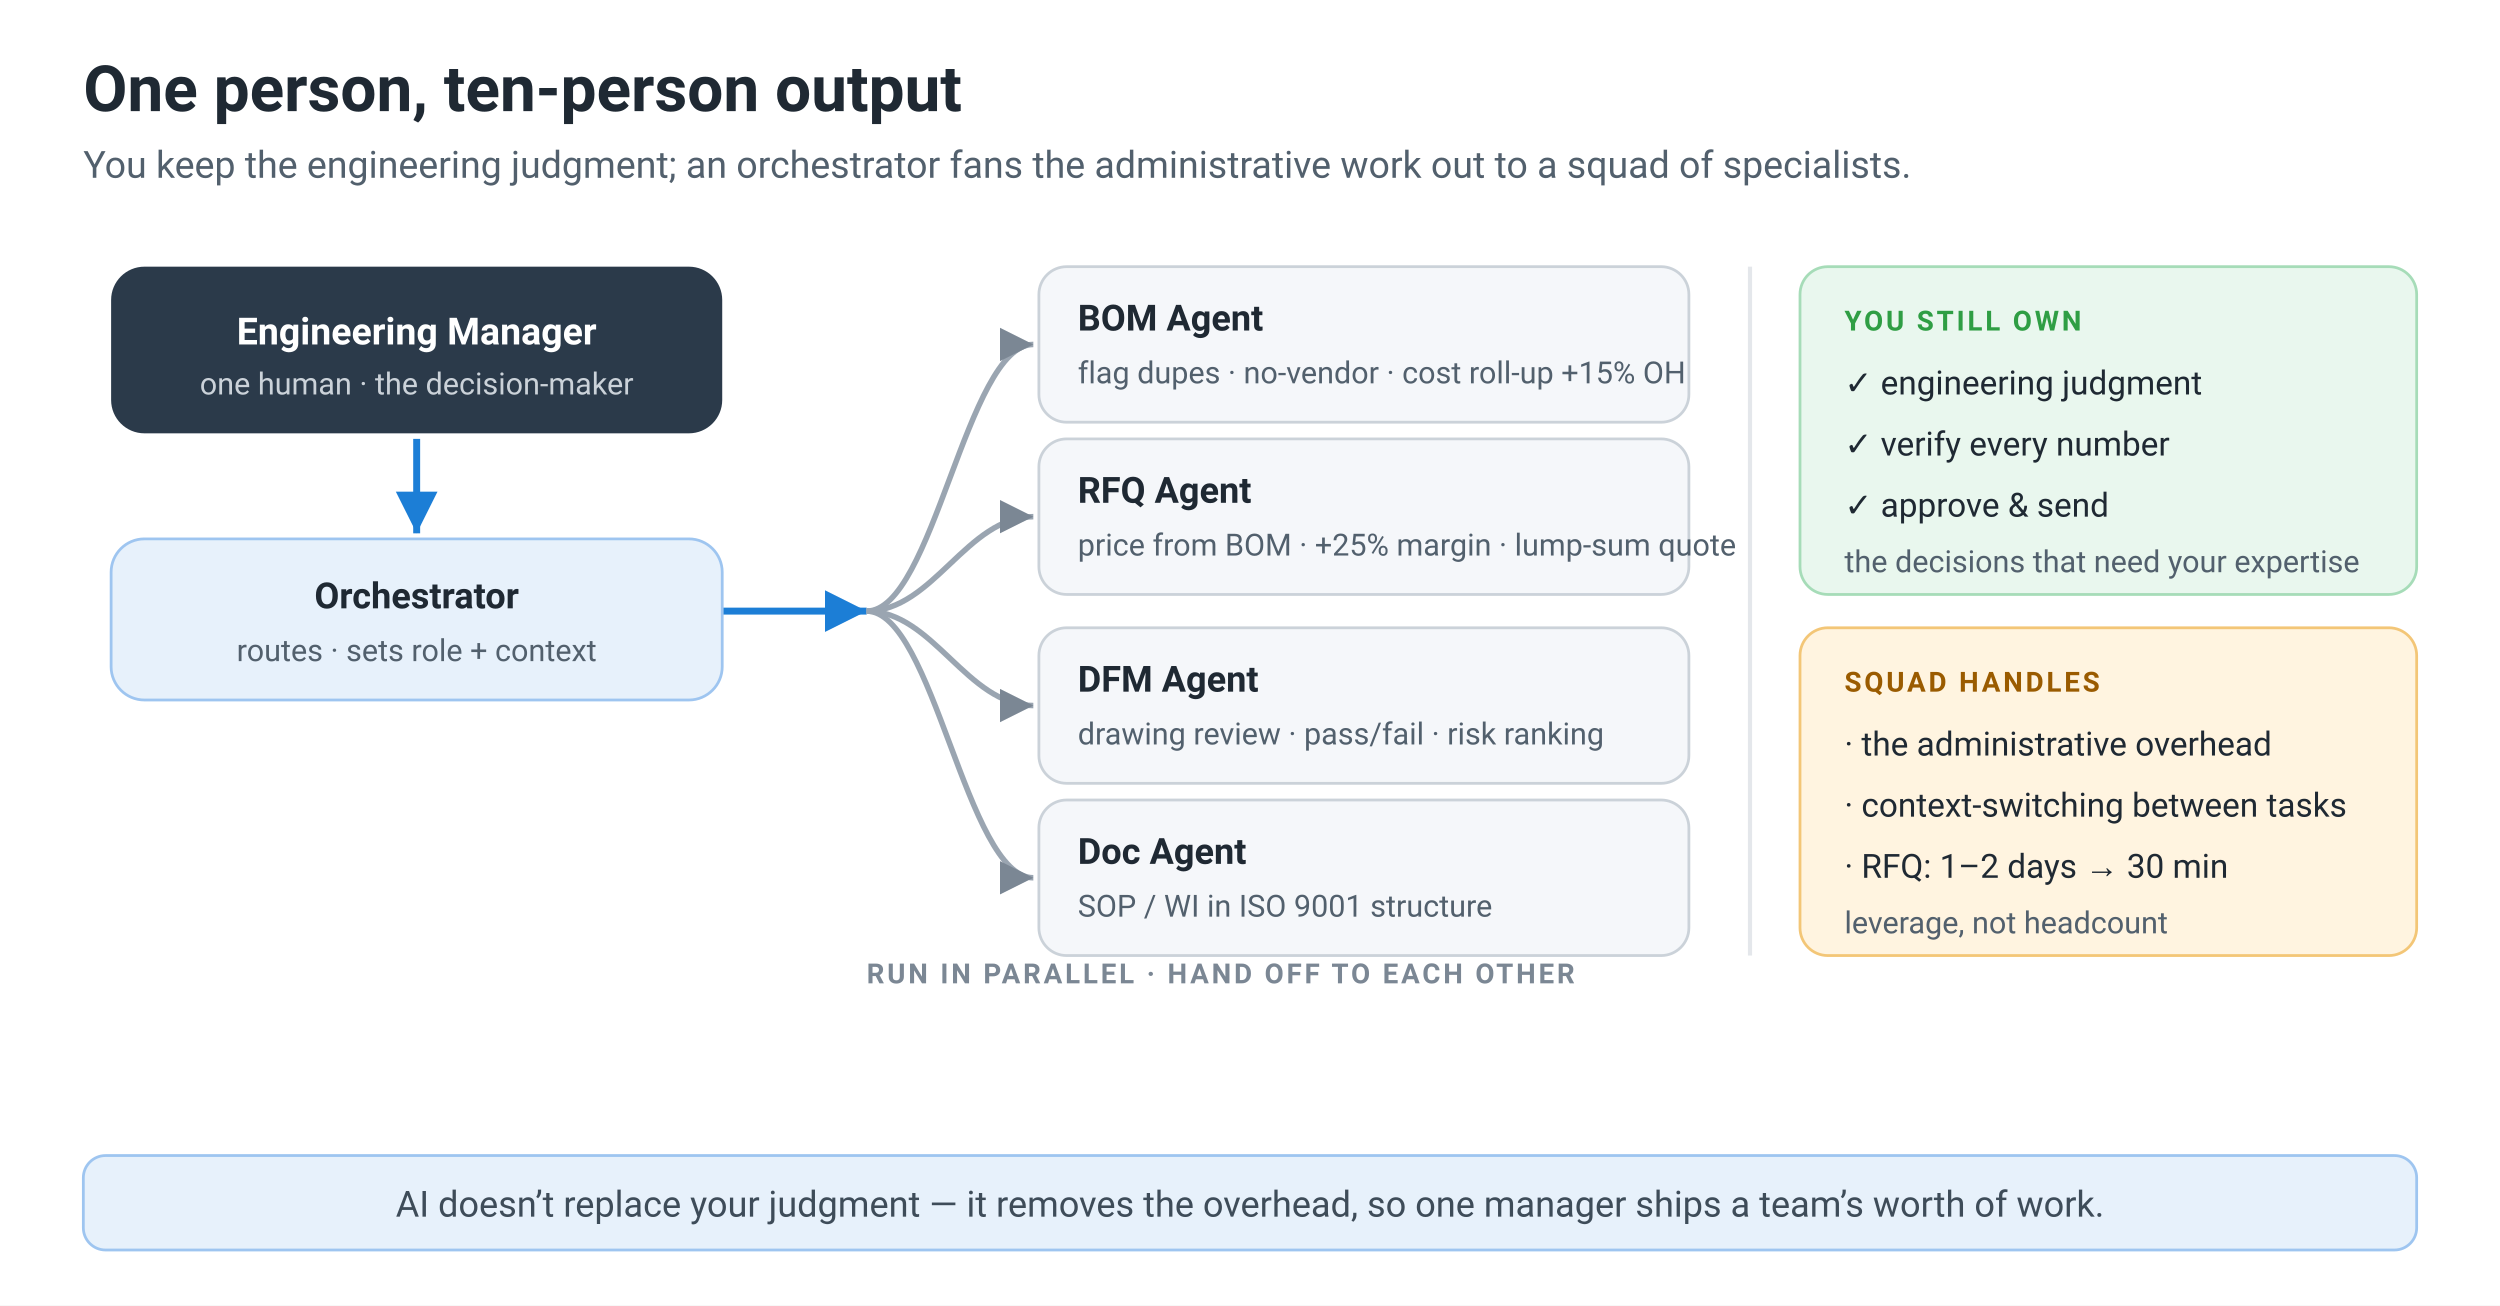
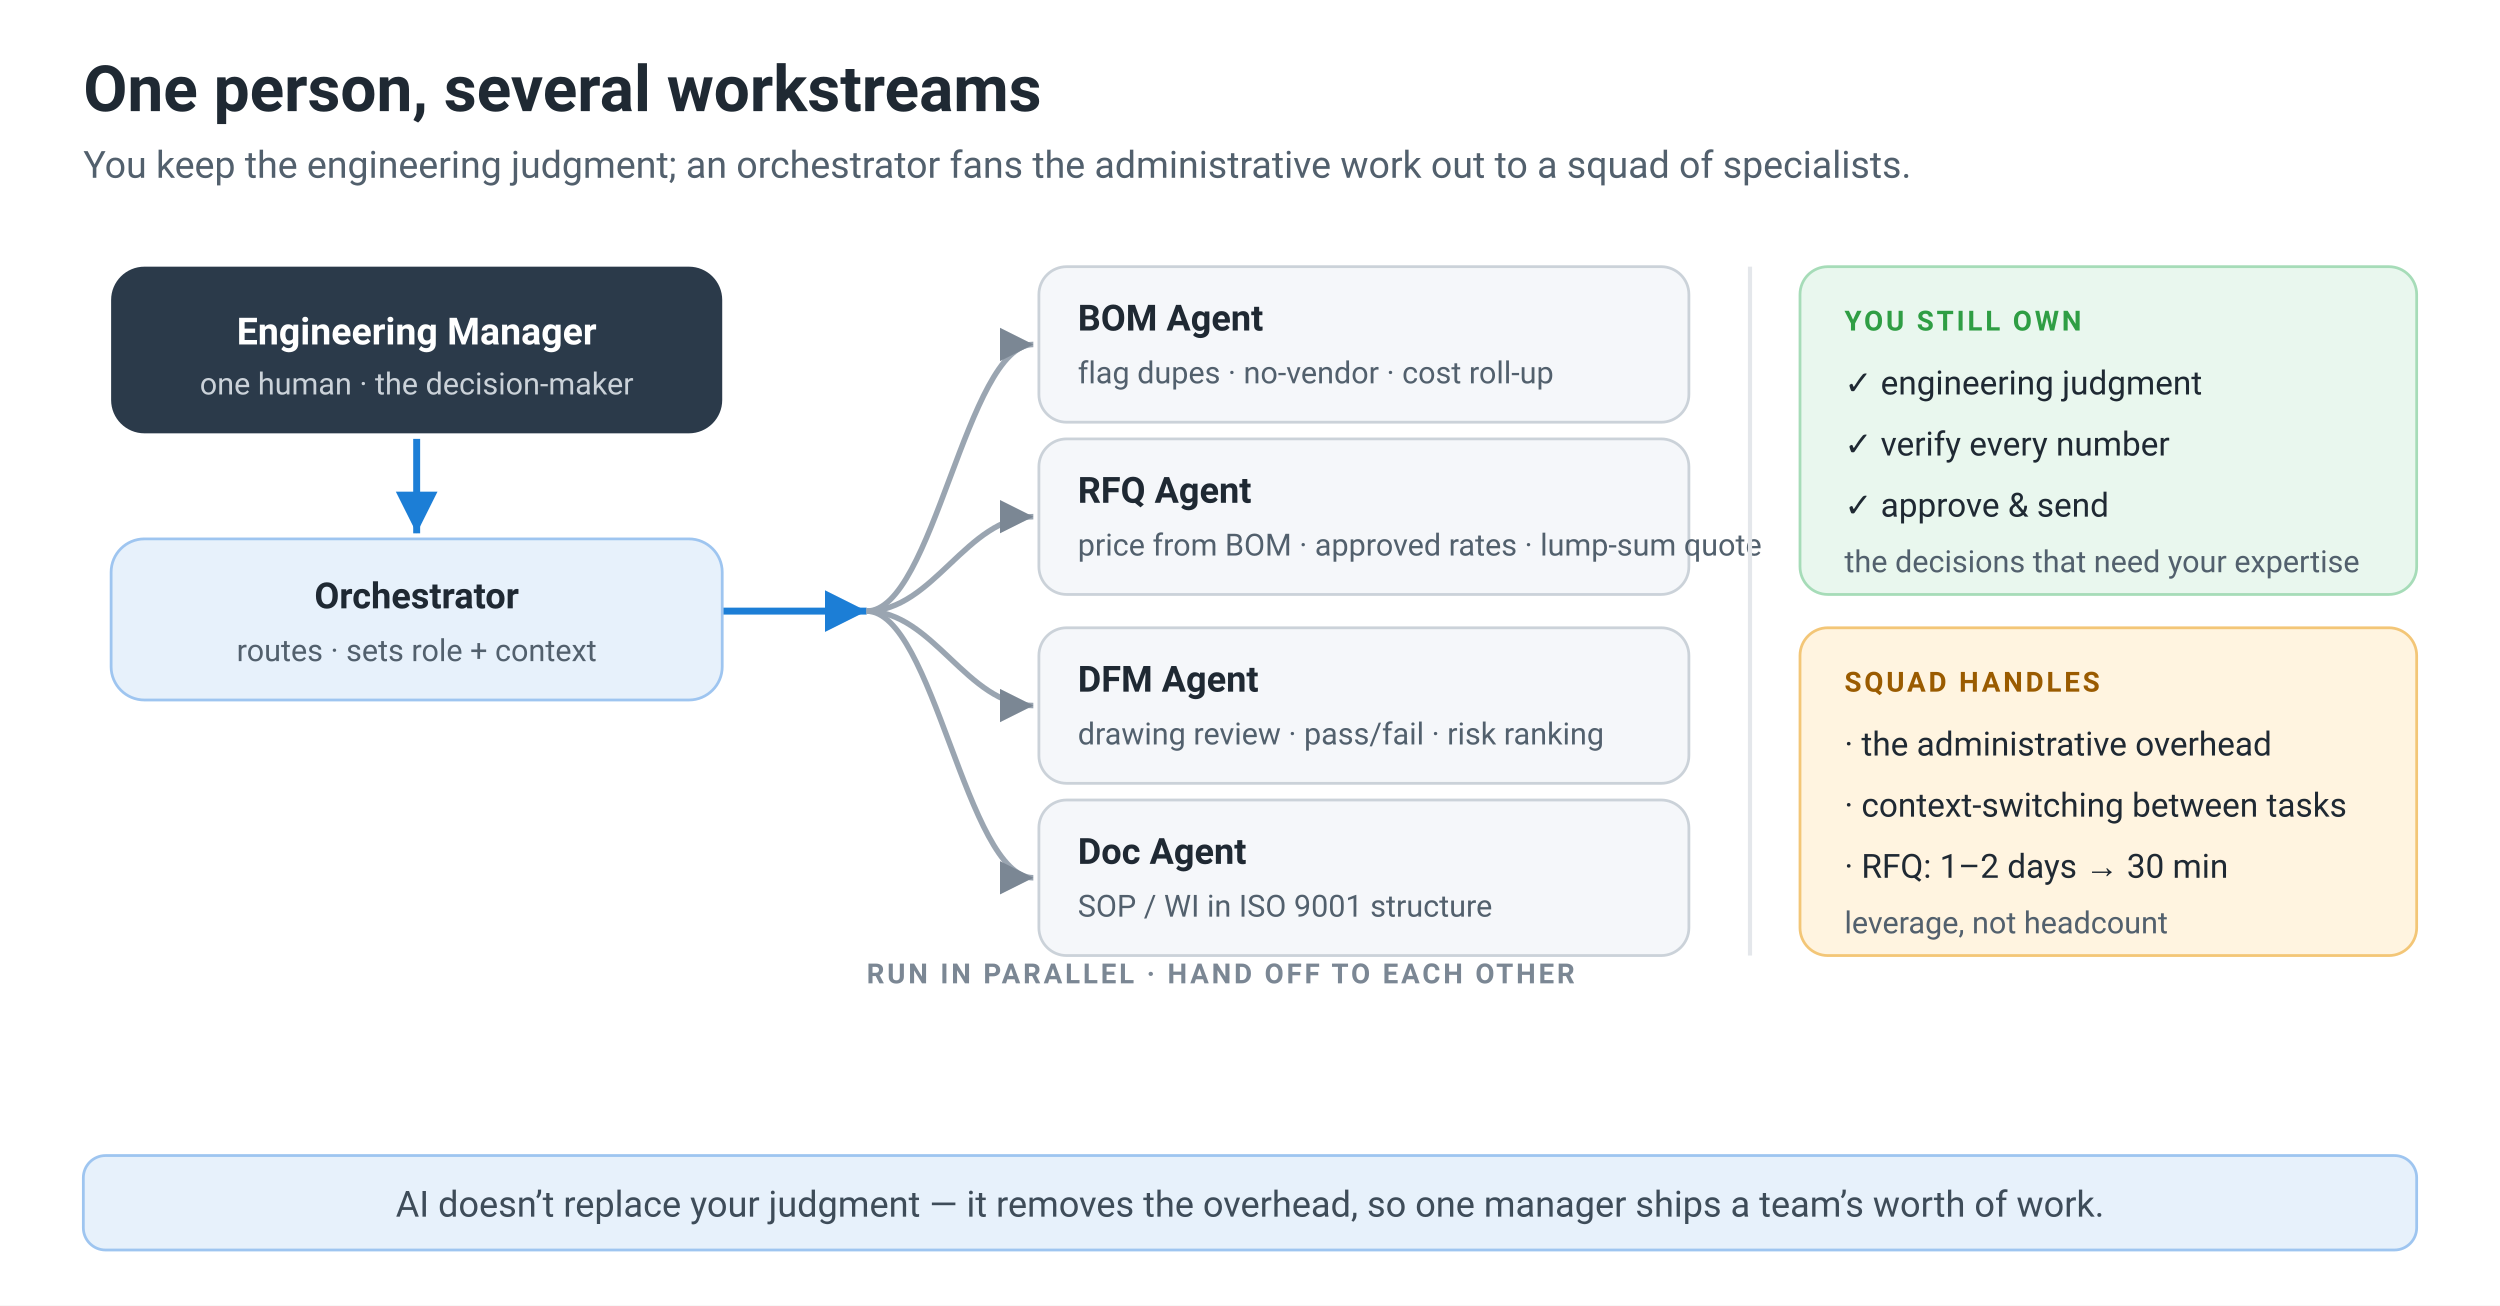
<svg xmlns="http://www.w3.org/2000/svg" viewBox="0 0 900 470" width="900" height="470" role="img" aria-label="One engineering manager delegates to an orchestrator that fans work out to four specialist AI agents, keeping judgment while the squad does the administrative overhead">
  <style>
    text{font-family:'Segoe UI',Roboto,'Helvetica Neue',Arial,sans-serif}
    .title{font-size:23px;font-weight:700;fill:#1f2933}
    .sub{font-size:13.5px;fill:#52606d}
    .node{font-size:13.5px;font-weight:700;fill:#ffffff}
    .nodesub{font-size:11px;fill:#cbd2d9}
    .agent{font-size:13px;font-weight:700;fill:#1f2933}
    .agentsub{font-size:11px;fill:#52606d}
    .lbl{font-size:10px;font-weight:700;letter-spacing:1px}
    .keep{font-size:12px;fill:#1f2933}
    .foot{font-size:13px;fill:#3e4c59}
  </style>
  <rect width="900" height="470" fill="#ffffff" />
-   <text x="30" y="40" class="title">One person, ten-person output</text>
+   <text x="30" y="40" class="title">One person, several workstreams</text>
  <text x="30" y="64" class="sub">You keep the engineering judgment; an orchestrator fans the administrative work out to a squad of specialists.</text>
  <defs>
    <marker id="ab" markerWidth="9" markerHeight="9" refX="6" refY="3" orient="auto">
      <path d="M0,0 L6,3 L0,6 z" fill="#1c7ed6" />
    </marker>
    <marker id="ag" markerWidth="9" markerHeight="9" refX="6" refY="3" orient="auto">
      <path d="M0,0 L6,3 L0,6 z" fill="#7b8794" />
    </marker>
  </defs>
  <path d="M150 158 L150 192" fill="none" stroke="#1c7ed6" stroke-width="2.5" marker-end="url(#ab)" />
  <path d="M260 220 L312 220" fill="none" stroke="#1c7ed6" stroke-width="2.5" marker-end="url(#ab)" />
  <rect x="40" y="96" width="220" height="60" rx="12" fill="#2b3a4a" />
  <text x="150" y="124" text-anchor="middle" class="node">Engineering Manager</text>
  <text x="150" y="142" text-anchor="middle" class="nodesub">one human · the decision-maker</text>
  <rect x="40" y="194" width="220" height="58" rx="12" fill="#e7f1fb" stroke="#9ec5f0" />
  <text x="150" y="219" text-anchor="middle" class="agent" fill="#1c5fa8">Orchestrator</text>
  <text x="150" y="238" text-anchor="middle" class="agentsub">routes · sets role + context</text>
  <path d="M312 220 C336 220, 348 124, 372 124" fill="none" stroke="#9aa5b1" stroke-width="2" marker-end="url(#ag)" />
  <path d="M312 220 C336 220, 348 186, 372 186" fill="none" stroke="#9aa5b1" stroke-width="2" marker-end="url(#ag)" />
  <path d="M312 220 C336 220, 348 254, 372 254" fill="none" stroke="#9aa5b1" stroke-width="2" marker-end="url(#ag)" />
  <path d="M312 220 C336 220, 348 316, 372 316" fill="none" stroke="#9aa5b1" stroke-width="2" marker-end="url(#ag)" />
  <text x="312" y="354" class="lbl" fill="#7b8794">RUN IN PARALLEL · HAND OFF TO EACH OTHER</text>
  <rect x="374" y="96" width="234" height="56" rx="10" fill="#f5f7fa" stroke="#cbd2d9" />
  <text x="388" y="119" class="agent">BOM Agent</text>
-   <text x="388" y="138" class="agentsub">flag dupes · no-vendor · cost roll-up +15% OH</text>
+   <text x="388" y="138" class="agentsub">flag dupes · no-vendor · cost roll-up</text>
  <rect x="374" y="158" width="234" height="56" rx="10" fill="#f5f7fa" stroke="#cbd2d9" />
  <text x="388" y="181" class="agent">RFQ Agent</text>
-   <text x="388" y="200" class="agentsub">price from BOM · +25% margin · lump-sum quote</text>
+   <text x="388" y="200" class="agentsub">price from BOM · approved rates · lump-sum quote</text>
  <rect x="374" y="226" width="234" height="56" rx="10" fill="#f5f7fa" stroke="#cbd2d9" />
  <text x="388" y="249" class="agent">DFM Agent</text>
  <text x="388" y="268" class="agentsub">drawing review · pass/fail · risk ranking</text>
  <rect x="374" y="288" width="234" height="56" rx="10" fill="#f5f7fa" stroke="#cbd2d9" />
  <text x="388" y="311" class="agent">Doc Agent</text>
  <text x="388" y="330" class="agentsub">SOP / WI in ISO 9001 structure</text>
  <line x1="630" y1="96" x2="630" y2="344" stroke="#e4e7eb" stroke-width="1.5" />
  <rect x="648" y="96" width="222" height="118" rx="10" fill="#e9f7ee" stroke="#a6dcb8" />
  <text x="664" y="119" class="lbl" fill="#2f9e44">YOU STILL OWN</text>
  <text x="664" y="142" class="keep" fill="#2f7a37">✓ engineering judgment</text>
  <text x="664" y="164" class="keep" fill="#2f7a37">✓ verify every number</text>
  <text x="664" y="186" class="keep" fill="#2f7a37">✓ approve &amp; send</text>
  <text x="664" y="206" class="agentsub">the decisions that need your expertise</text>
  <rect x="648" y="226" width="222" height="118" rx="10" fill="#fff4e0" stroke="#f3c677" />
  <text x="664" y="249" class="lbl" fill="#9a5b00">SQUAD HANDLES</text>
  <text x="664" y="272" class="keep" fill="#9a5b00">· the administrative overhead</text>
  <text x="664" y="294" class="keep" fill="#9a5b00">· context-switching between tasks</text>
  <text x="664" y="316" class="keep" fill="#9a5b00">· RFQ: 1–2 days → 30 min</text>
  <text x="664" y="336" class="agentsub">leverage, not headcount</text>
  <rect x="30" y="416" width="840" height="34" rx="8" fill="#e7f1fb" stroke="#9ec5f0" />
  <text x="450" y="438" text-anchor="middle" class="foot">AI doesn’t replace your judgment — it removes the overhead, so one manager ships a team’s worth of work.</text>
</svg>
